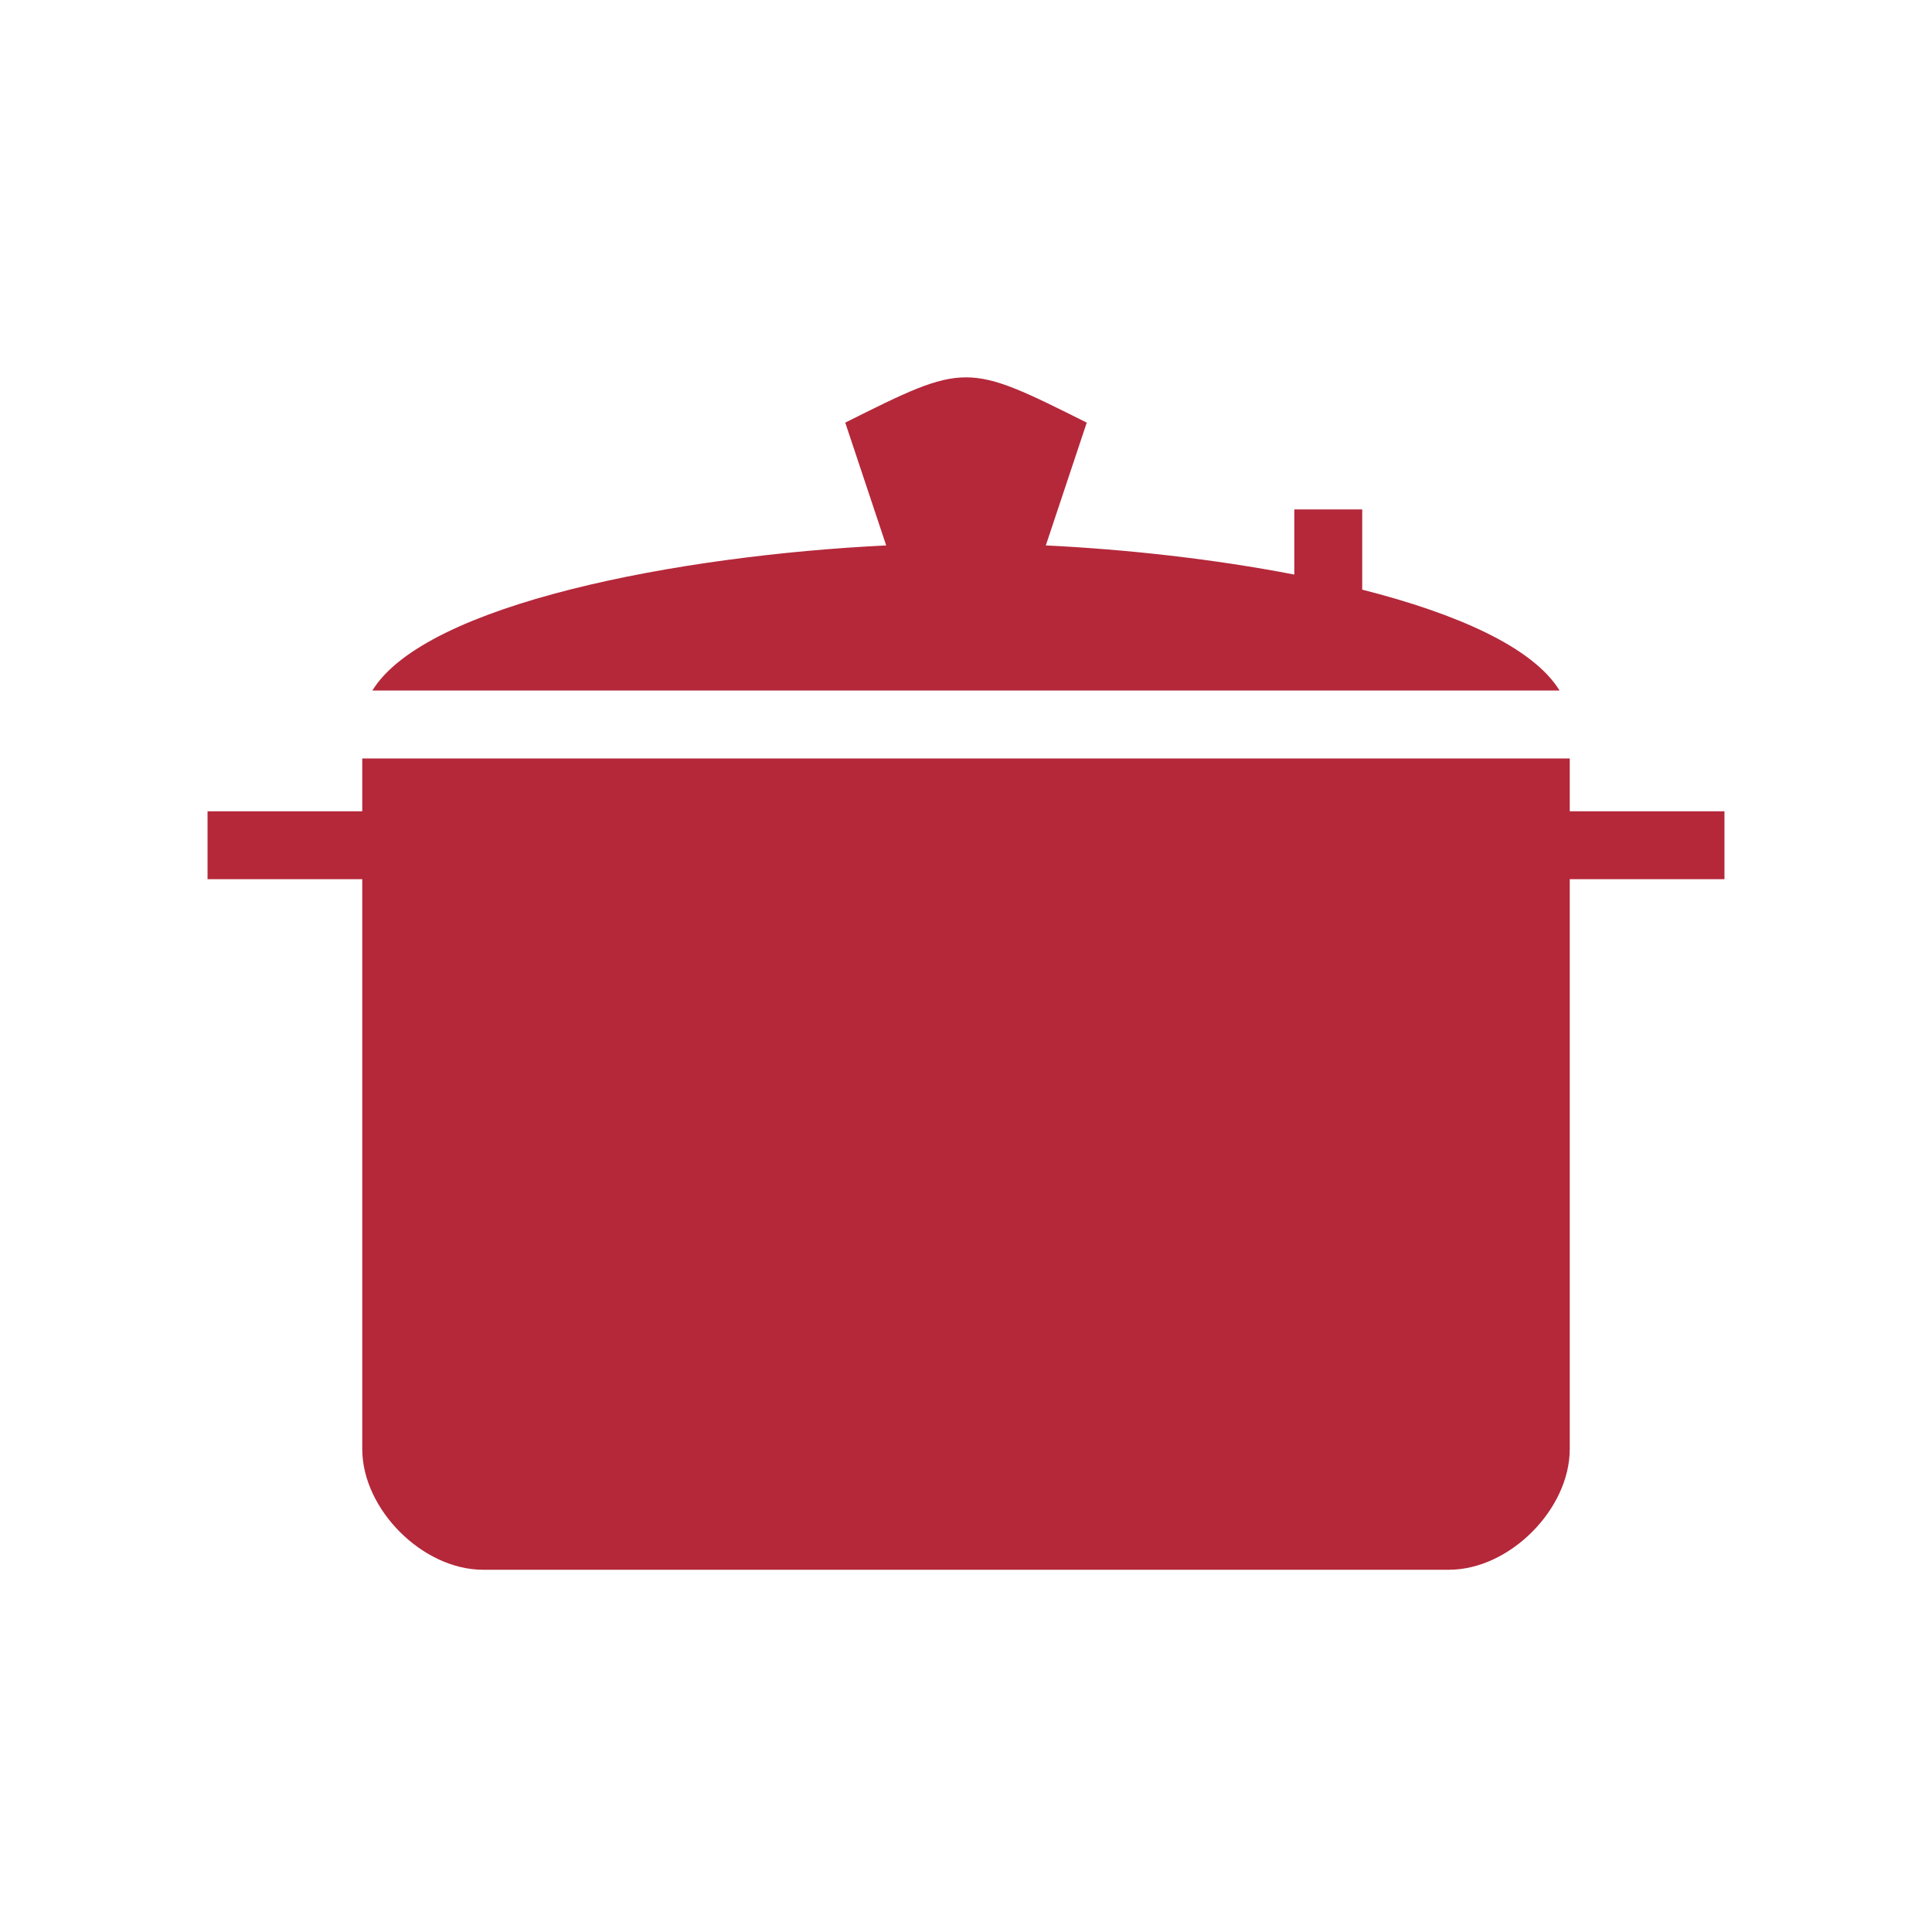
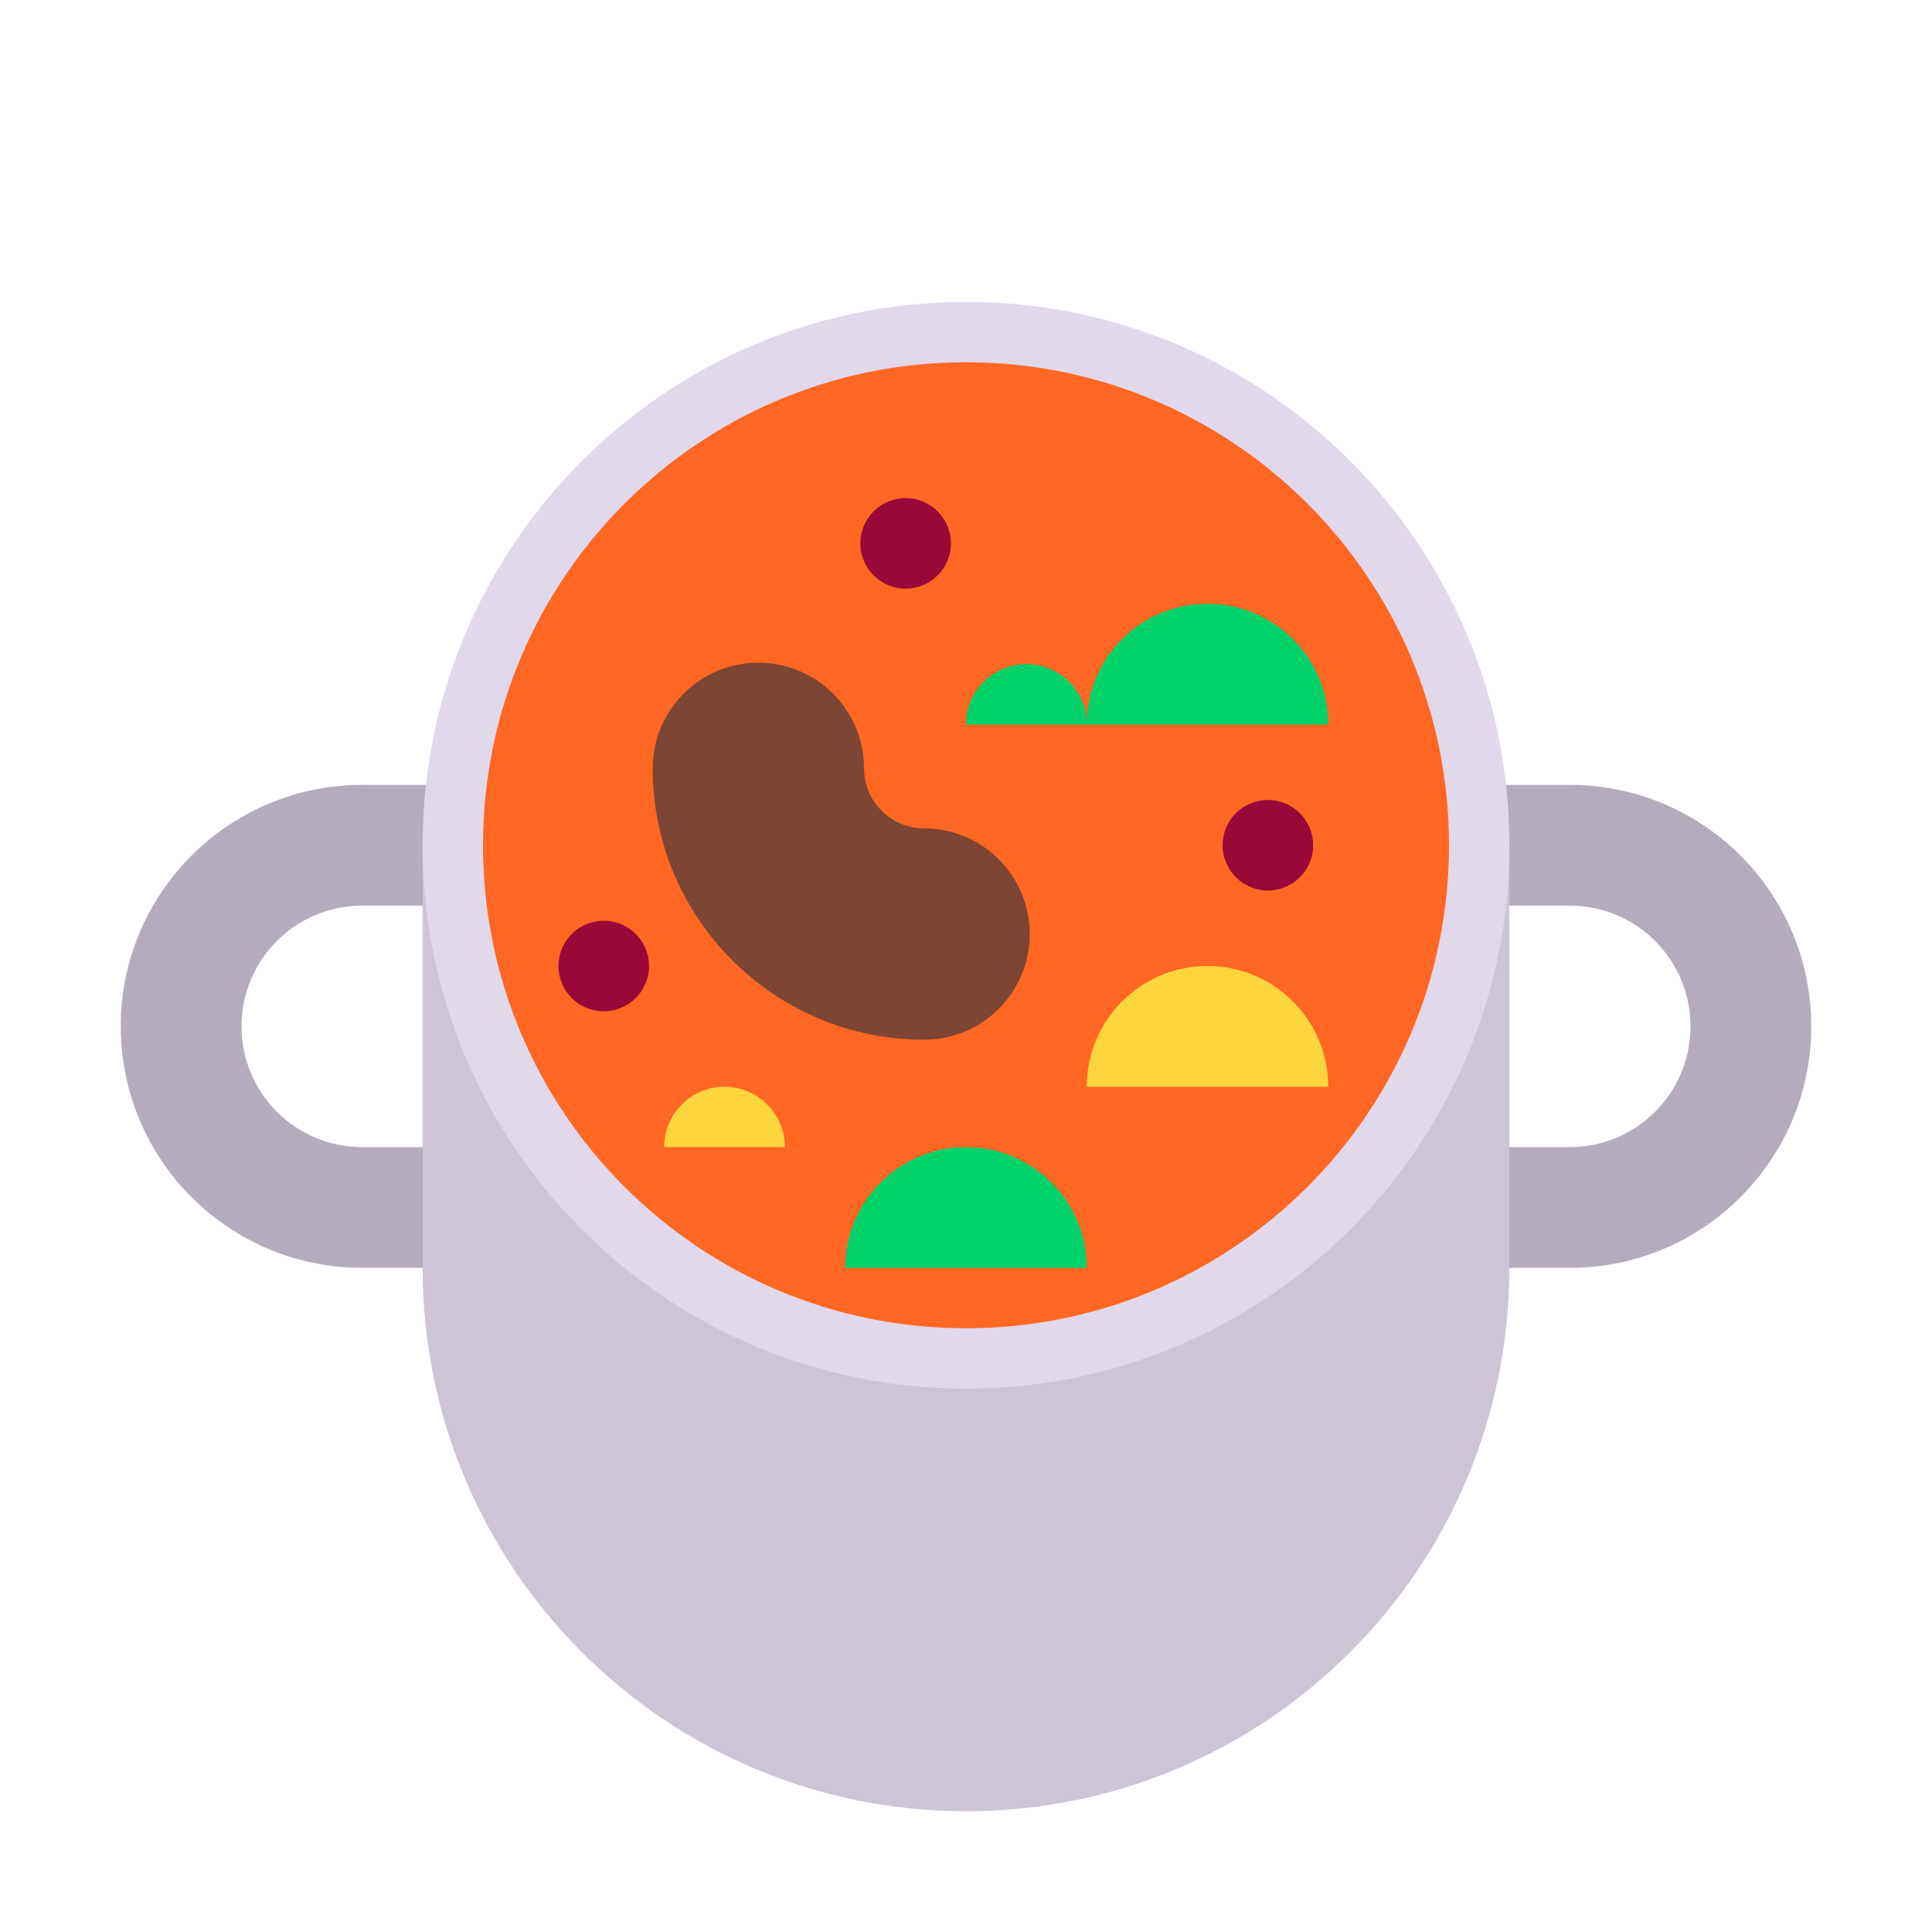
- <svg xmlns="http://www.w3.org/2000/svg" width="1em" height="1em" viewBox="0 0 512 512">
-   <path fill="#B4283A" d="M256 100c-8 0-16 4-32 12l10.848 32.543C179.665 147.226 112.76 160.04 98.68 183h314.625c-7.012-11.422-27.093-20.334-52.305-26.738V135h-18v17.266c-21.203-4.107-44.4-6.68-65.848-7.723L288 112c-16-8-24-12-32-12M96 201v14H55v18h41v151c0 16 16 32 32 32h256c16 0 32-16 32-32V233h41v-18h-41v-14z" />
+ <svg xmlns="http://www.w3.org/2000/svg" width="1em" height="1em" viewBox="0 0 32 32">
+   <g fill="none">
+     <path fill="#B4ACBC" d="M6 13a4 4 0 0 0 0 8h20a4 4 0 0 0 0-8zm-2 4a2 2 0 0 1 2-2h4v4H6a2 2 0 0 1-2-2m22 2h-4v-4h4a2 2 0 1 1 0 4" />
+     <path fill="#CDC4D6" d="M7 14h18v7a9 9 0 1 1-18 0z" />
+     <path fill="#E1D8EC" d="M25 14a9 9 0 1 1-18 0a9 9 0 0 1 18 0" />
+     <path fill="#FF6723" d="M24 14a8 8 0 1 1-16 0a8 8 0 0 1 16 0" />
+     <path fill="#FCD53F" d="M18 18a2 2 0 1 1 4 0zm-7 1a1 1 0 1 1 2 0z" />
+     <path fill="#00D26A" d="M20 10a2 2 0 0 0-2 2a1 1 0 1 0-2 0h6a2 2 0 0 0-2-2m-6 11a2 2 0 1 1 4 0z" />
+     <path fill="#990838" d="M15.75 9a.75.75 0 1 1-1.5 0a.75.75 0 0 1 1.5 0m-5 7a.75.75 0 1 1-1.5 0a.75.75 0 0 1 1.5 0M21 14.75a.75.75 0 1 0 0-1.5a.75.75 0 0 0 0 1.5" />
+     <path fill="#7D4533" d="M12.561 10.976c.967 0 1.75.783 1.75 1.75c0 .55.446.995.995.995a1.75 1.75 0 1 1 0 3.5a4.495 4.495 0 0 1-4.495-4.495c0-.967.784-1.75 1.75-1.75" />
+   </g>
</svg>
